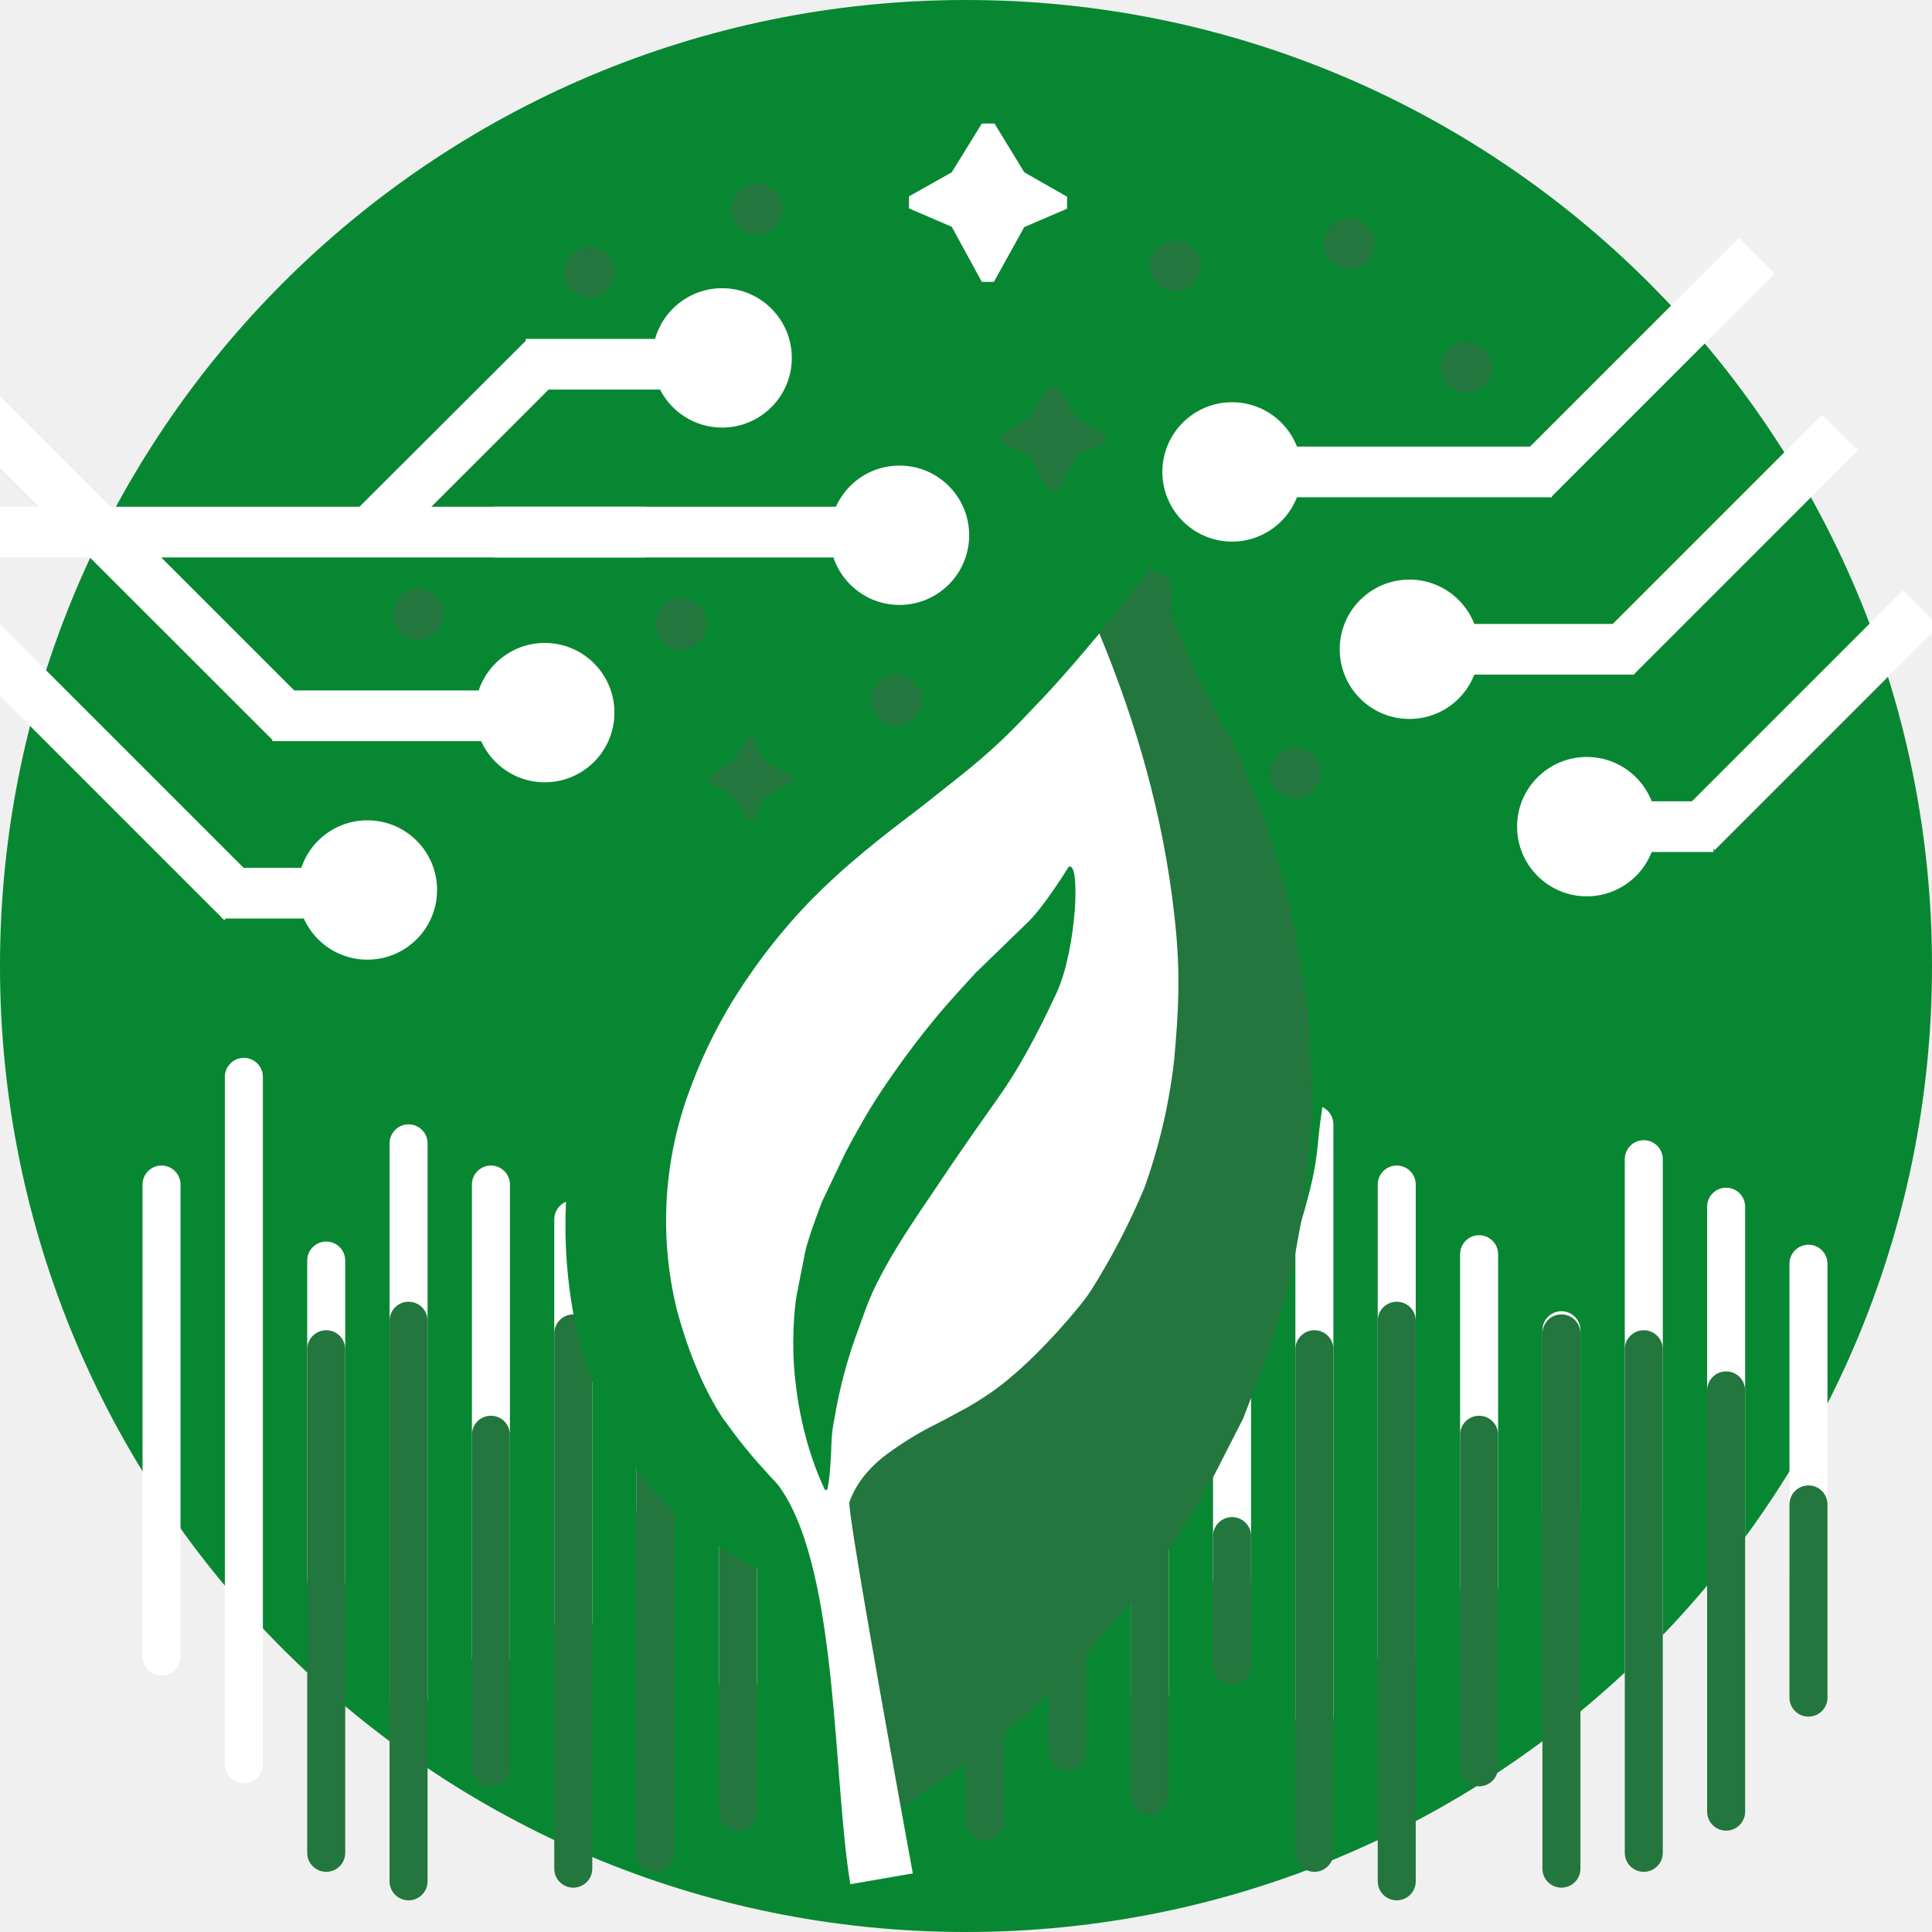
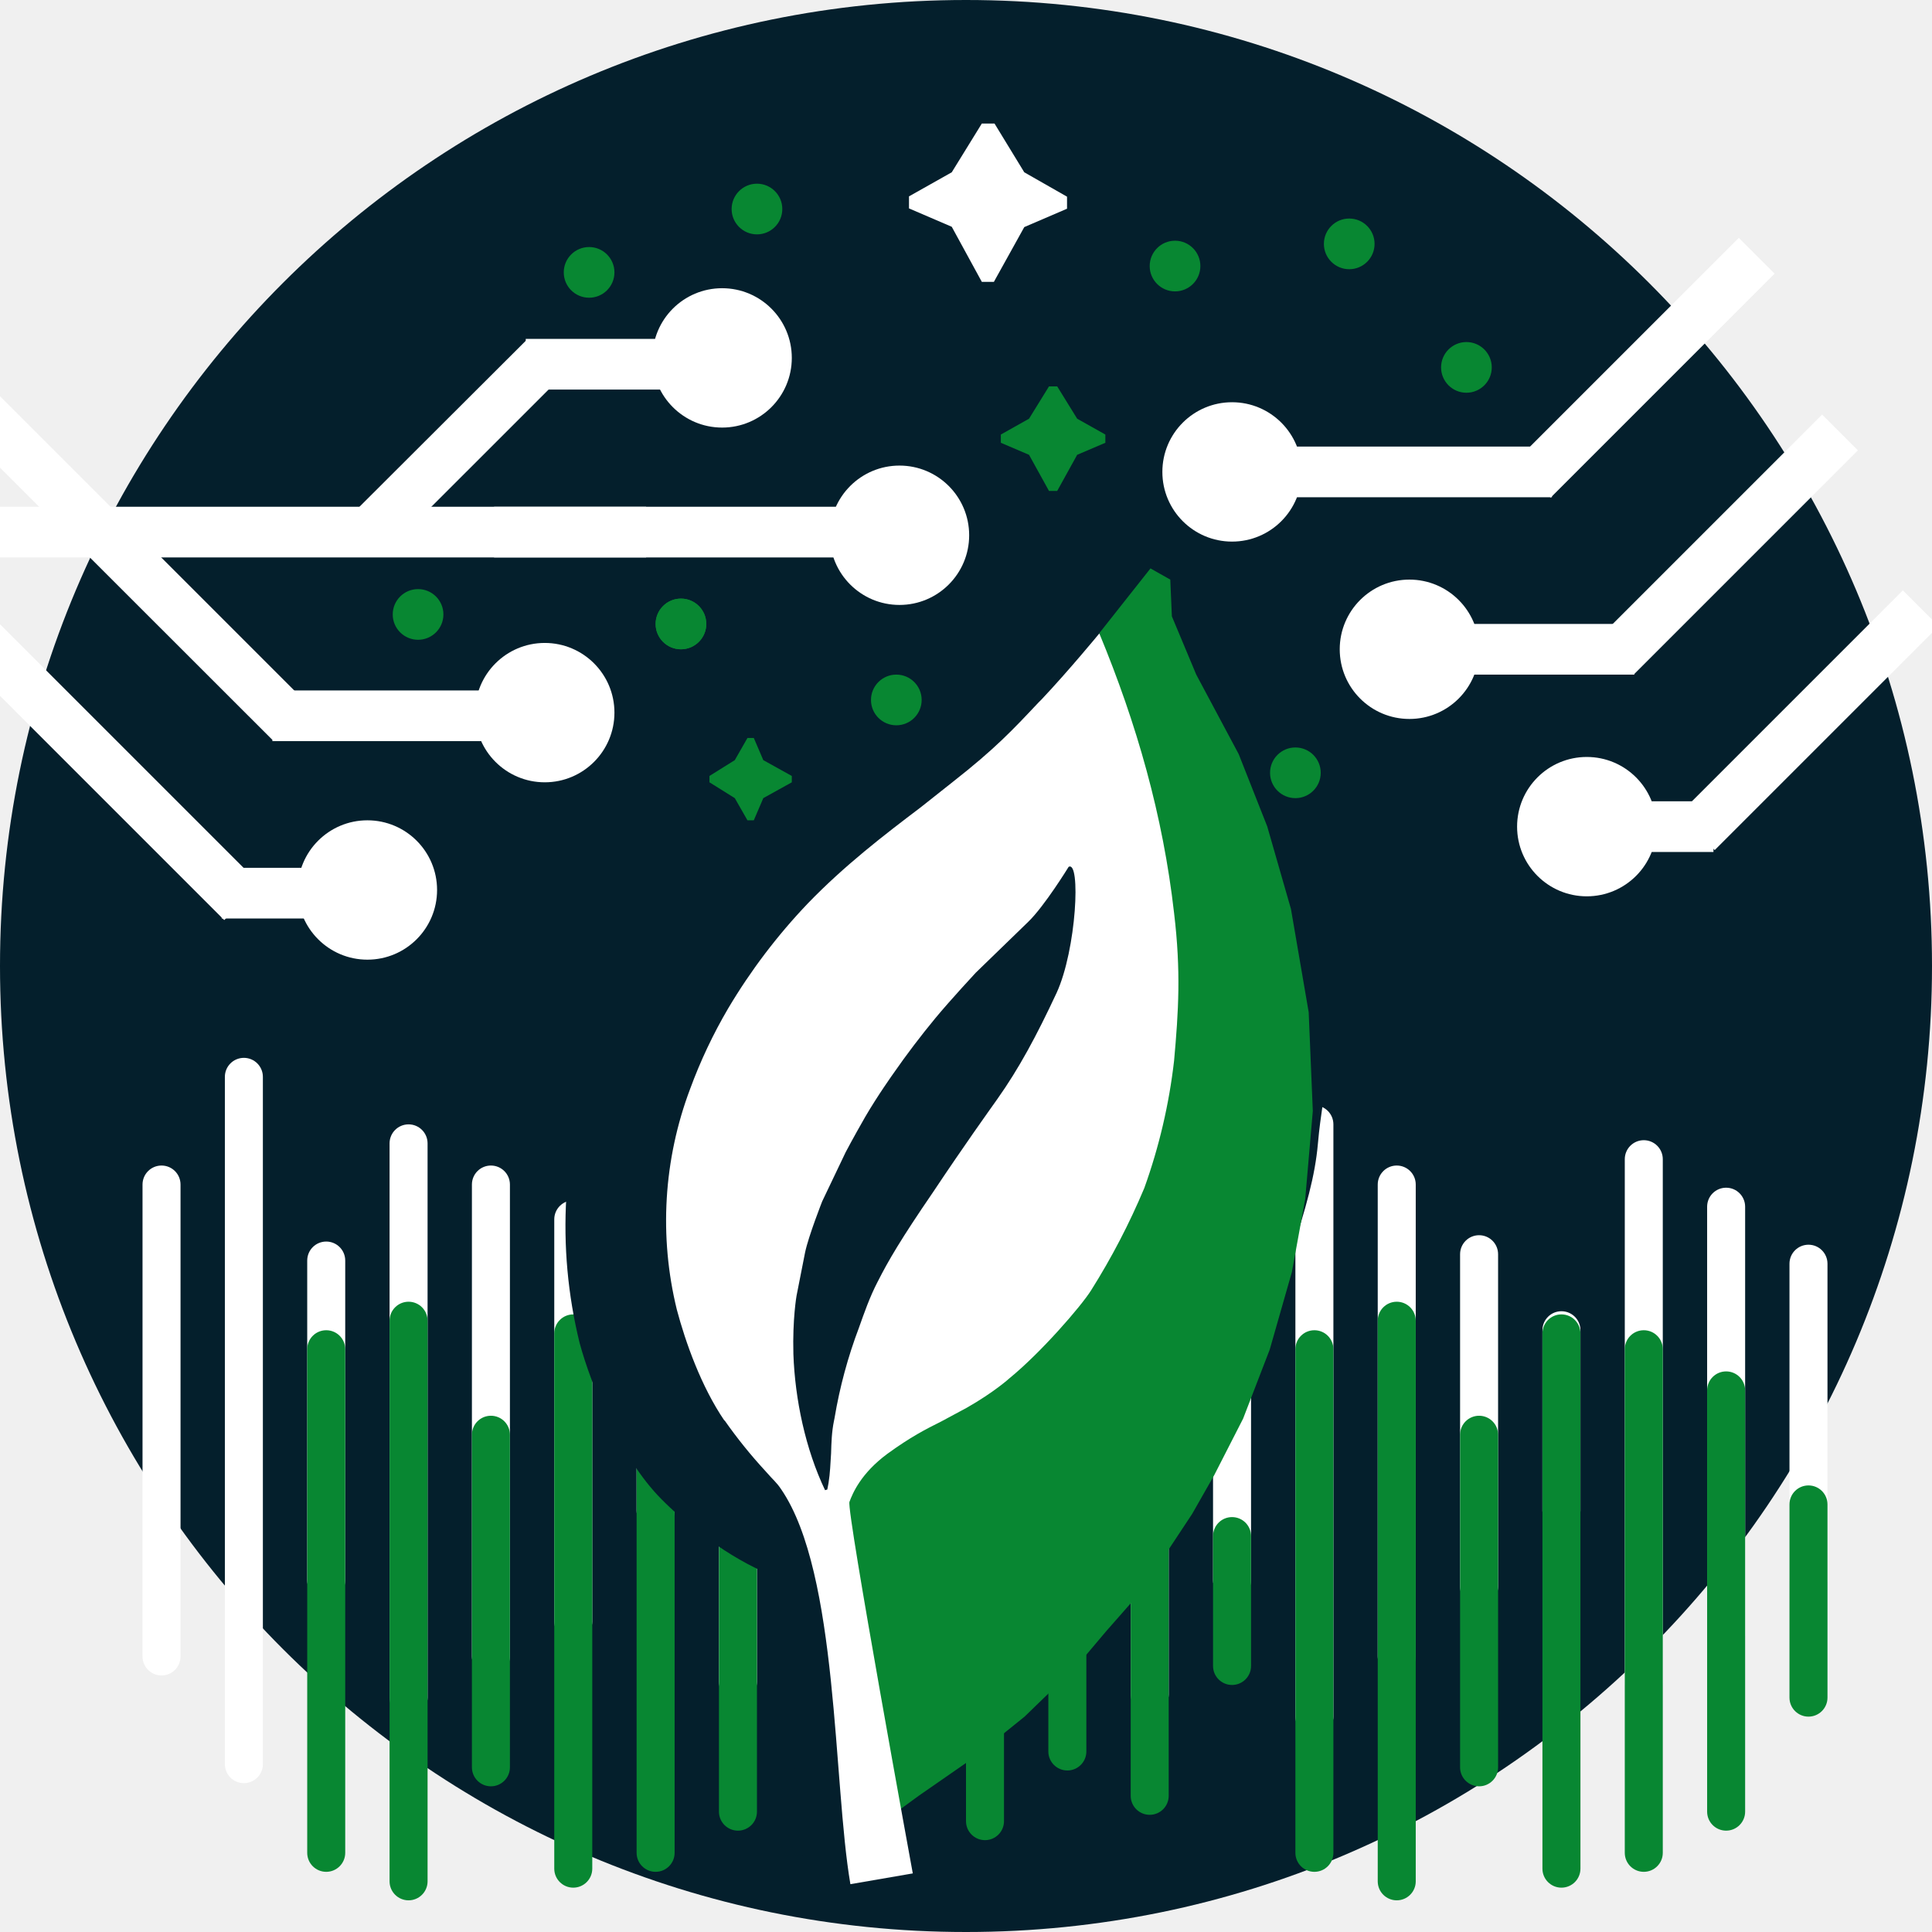
<svg xmlns="http://www.w3.org/2000/svg" version="1.1" width="610" height="610">
  <svg fill="none" viewBox="0 0 610 610">
-     <circle cx="305" cy="305" r="305" fill="#088732" />
+     <circle cx="305" cy="305" r="305" fill="#041F2C" />
    <mask id="SvgjsMask1001" width="540" height="540" x="36" y="35" maskUnits="userSpaceOnUse" style="mask-type:alpha">
      <circle cx="306" cy="305" r="270" fill="#fff" />
    </mask>
    <g mask="url(#a)">
      <circle cx="22" cy="22" r="22" fill="#fff" transform="matrix(-1 0 0 1 250 91)" />
      <circle cx="22" cy="22" r="22" fill="#fff" transform="matrix(-1 0 0 1 306 147)" />
      <circle cx="116" cy="281" r="22" fill="#fff" transform="rotate(-90 116 281)" />
      <path fill="#fff" d="m-96.9 100.2 179 179-11.3 11.3-179-179z" />
      <path fill="#fff" d="M70 274h52v16H70z" />
      <circle cx="172" cy="225" r="22" fill="#fff" transform="rotate(-90 172 225)" />
      <path fill="#fff" d="M-73.9 51.2 97.2 222.3 86 233.6l-171.1-171zM478.3 145.8 549 75.1l11.3 11.3-70.7 70.7z" />
      <path fill="#fff" d="M86 218h94v16H86zM166 107h67v16h-67z" />
      <path fill="#fff" d="m124.3 171.9 53.1-53.1-11.3-11.3-53.1 53z" />
      <path fill="#fff" d="M-1 176h205v-16H-1z" />
      <path fill="#fff" d="M156 176h112v-16H156zM530.1 257.1l70.7-70.7 11.3 11.3-70.7 70.7z" />
      <path fill="#fff" d="M496 253h45v16h-45zM504.6 201.6l70.7-70.7 11.3 11.3-70.7 70.7z" />
      <circle cx="501" cy="261" r="22" fill="#fff" transform="rotate(-90 501 261)" />
      <path fill="#fff" d="M516 213h-71v-16h71z" />
      <circle cx="445" cy="205" r="22" fill="#fff" transform="rotate(-90 445 205)" />
      <path fill="#fff" d="M490 157h-85v-16h85z" />
      <circle cx="389" cy="149" r="22" fill="#fff" transform="rotate(-90 389 149)" />
      <rect width="12" height="161" x="45" y="368" fill="#fff" rx="6" />
      <rect width="12" height="229" x="71" y="334" fill="#fff" rx="6" />
      <rect width="12" height="113" x="97" y="392" fill="#fff" rx="6" />
      <rect width="12" height="187" x="123" y="355" fill="#fff" rx="6" />
      <rect width="12" height="161" x="149" y="368" fill="#fff" rx="6" />
      <rect width="12" height="139" x="175" y="379" fill="#fff" rx="6" />
      <rect width="12" height="69" x="201" y="414" fill="#fff" rx="6" />
      <rect width="12" height="177" x="227" y="360" fill="#fff" rx="6" />
      <rect width="12" height="147" x="253" y="375" fill="#fff" rx="6" />
      <rect width="12" height="111" x="279" y="393" fill="#fff" rx="6" />
      <rect width="12" height="133" x="305" y="382" fill="#fff" rx="6" />
      <rect width="12" height="49" x="331" y="424" fill="#fff" rx="6" />
      <rect width="12" height="185" x="357" y="356" fill="#fff" rx="6" />
      <rect width="12" height="113" x="383" y="392" fill="#fff" rx="6" />
      <rect width="12" height="199" x="409" y="349" fill="#fff" rx="6" />
      <rect width="12" height="161" x="435" y="368" fill="#fff" rx="6" />
      <rect width="12" height="117" x="461" y="390" fill="#fff" rx="6" />
      <rect width="12" height="69" x="487" y="414" fill="#fff" rx="6" />
      <rect width="12" height="177" x="513" y="360" fill="#fff" rx="6" />
      <rect width="12" height="147" x="539" y="375" fill="#fff" rx="6" />
      <rect width="12" height="111" x="565" y="393" fill="#fff" rx="6" />
-       <rect width="12" height="171" x="97" y="420" fill="#23763D" rx="6" />
-       <rect width="12" height="189" x="123" y="411" fill="#23763D" rx="6" />
-       <rect width="12" height="117" x="149" y="447" fill="#23763D" rx="6" />
-       <rect width="12" height="181" x="175" y="415" fill="#23763D" rx="6" />
-       <rect width="12" height="171" x="201" y="420" fill="#23763D" rx="6" />
-       <rect width="12" height="145" x="227" y="433" fill="#23763D" rx="6" />
-       <rect width="12" height="73" x="253" y="469" fill="#23763D" rx="6" />
-       <rect width="12" height="181" x="279" y="415" fill="#23763D" rx="6" />
-       <rect width="12" height="151" x="305" y="430" fill="#23763D" rx="6" />
-       <rect width="12" height="107" x="331" y="452" fill="#23763D" rx="6" />
-       <rect width="12" height="135" x="357" y="438" fill="#23763D" rx="6" />
-       <rect width="12" height="53" x="383" y="479" fill="#23763D" rx="6" />
-       <rect width="12" height="171" x="409" y="420" fill="#23763D" rx="6" />
-       <rect width="12" height="189" x="435" y="411" fill="#23763D" rx="6" />
-       <rect width="12" height="117" x="461" y="447" fill="#23763D" rx="6" />
-       <rect width="12" height="181" x="487" y="415" fill="#23763D" rx="6" />
-       <rect width="12" height="171" x="513" y="420" fill="#23763D" rx="6" />
-       <rect width="12" height="145" x="539" y="433" fill="#23763D" rx="6" />
-       <rect width="12" height="73" x="565" y="469" fill="#23763D" rx="6" />
-       <path fill="#088732" fill-rule="evenodd" d="M208.7 473.2c6.9 7 19 17 31.8 22.8 11 5.1 9.3 111.2 18 105.2 1-.5 40.7 14 44.8-7.7 4.8-25.4-8.8-53.5-5.7-77.6 12.9-22.4 39-27.9 57.5-43.9 18.3-16 22-22 31.4-35.8 9.3-13.7 15.3-22.9 20.7-39 5.3-16.2 8-26 8.9-36 1.8-20.6 4.7-12-1.7-73.3-6.5-61.3-41.8-106.1-57.2-143.4 0 0-12.6 15.4-23.8 27.3l-1.3 1.3c-10.5 11.2-18 19-35.3 32.8a981 981 0 0 1-13.3 10.3c-15 11.5-31.3 24-46.4 39.8a241.2 241.2 0 0 0-33 43.5c-7.6 13.9-11.3 21.2-15.6 33.1A154.3 154.3 0 0 0 183 424c3.6 13.3 12.9 36.3 25.8 49.3Z" clip-rule="evenodd" />
+       <rect width="12" height="171" x="97" y="420" fill="#088732" rx="6" />
+       <rect width="12" height="189" x="123" y="411" fill="#088732" rx="6" />
+       <rect width="12" height="117" x="149" y="447" fill="#088732" rx="6" />
+       <rect width="12" height="181" x="175" y="415" fill="#088732" rx="6" />
+       <rect width="12" height="171" x="201" y="420" fill="#088732" rx="6" />
+       <rect width="12" height="145" x="227" y="433" fill="#088732" rx="6" />
+       <rect width="12" height="73" x="253" y="469" fill="#088732" rx="6" />
+       <rect width="12" height="181" x="279" y="415" fill="#088732" rx="6" />
+       <rect width="12" height="151" x="305" y="430" fill="#088732" rx="6" />
+       <rect width="12" height="107" x="331" y="452" fill="#088732" rx="6" />
+       <rect width="12" height="135" x="357" y="438" fill="#088732" rx="6" />
+       <rect width="12" height="53" x="383" y="479" fill="#088732" rx="6" />
+       <rect width="12" height="171" x="409" y="420" fill="#088732" rx="6" />
+       <rect width="12" height="189" x="435" y="411" fill="#088732" rx="6" />
+       <rect width="12" height="117" x="461" y="447" fill="#088732" rx="6" />
+       <rect width="12" height="181" x="487" y="415" fill="#088732" rx="6" />
+       <rect width="12" height="171" x="513" y="420" fill="#088732" rx="6" />
+       <rect width="12" height="145" x="539" y="433" fill="#088732" rx="6" />
+       <rect width="12" height="73" x="565" y="469" fill="#088732" rx="6" />
+       <path fill="#041F2C" fill-rule="evenodd" d="M208.7 473.2c6.9 7 19 17 31.8 22.8 11 5.1 9.3 111.2 18 105.2 1-.5 40.7 14 44.8-7.7 4.8-25.4-8.8-53.5-5.7-77.6 12.9-22.4 39-27.9 57.5-43.9 18.3-16 22-22 31.4-35.8 9.3-13.7 15.3-22.9 20.7-39 5.3-16.2 8-26 8.9-36 1.8-20.6 4.7-12-1.7-73.3-6.5-61.3-41.8-106.1-57.2-143.4 0 0-12.6 15.4-23.8 27.3l-1.3 1.3c-10.5 11.2-18 19-35.3 32.8a981 981 0 0 1-13.3 10.3c-15 11.5-31.3 24-46.4 39.8a241.2 241.2 0 0 0-33 43.5c-7.6 13.9-11.3 21.2-15.6 33.1A154.3 154.3 0 0 0 183 424c3.6 13.3 12.9 36.3 25.8 49.3Z" clip-rule="evenodd" />
      <mask id="SvgjsMask1000" width="184" height="447" x="207" y="197" maskUnits="userSpaceOnUse" style="mask-type:alpha">
        <path fill="#fff" fill-rule="evenodd" d="M227.9 478.4c4.5 6.7 9.6 12.7 14.5 18.1 3 3.3 3.9 3.8 5.7 6.5 20.5 30 18.5 104.6 24.7 140.9l22.3-3.9s-23.9-129.5-22.7-132.5a37 37 0 0 1 13.7-17.3c8.2-6 13.6-8.6 19.2-11.5 2.8-1.4 5.7-2.9 9-4.8 10-5.7 15.4-10.6 15.4-10.6a186.4 186.4 0 0 0 29.1-31.4 249.3 249.3 0 0 0 19-36.5c5.8-14.5 9.8-36.6 10.6-45.4a229 229 0 0 0 .2-52.8 370 370 0 0 0-26.8-99.7s-11 13.3-20.7 23.6l-1 1.1a245.3 245.3 0 0 1-30.7 28.4l-11.5 8.9c-13 9.9-27.1 20.7-40.2 34.3a208.6 208.6 0 0 0-28.6 37.6 178 178 0 0 0-13.4 28.7 133 133 0 0 0-5 78.8 137 137 0 0 0 17.2 39.5Zm36.6 24.7.2-1.2.3-1.2c.6-3.6.7-7 .9-10.6a76 76 0 0 1 1-11.5l.3-1.2a170 170 0 0 1 6.5-26.3l2.1-5.8c1.9-5.2 4-11 6.7-16.4a286 286 0 0 1 19.8-32c11.5-17 19.8-28.7 23-33.2 7.7-10.9 14-22.5 21.2-38 7.1-15.4 8.8-47.3 4.3-45 0 0-8.5 14.1-14.5 19.7-5.9 5.6-18.7 18.2-18.7 18.2s-9 9.7-14.4 16.2c-5.4 6.4-10.2 13-15 19.8 0 0-5.6 7.8-10 15.4-4.4 7.7-7 12.7-7 12.7l-8.5 17.5s-4.8 12.3-6 18.2l-3.2 15.5s-1.4 8.2-1 20.8c.6 16.2 4.2 33.8 11.2 48.5l.8-.1Z" clip-rule="evenodd" />
      </mask>
      <g mask="url(#b)">
-         <path fill="#23763D" d="m363.3 179.5 6.2 3.5.5 11.6 7.7 18.4 13.4 25.1 9 22.8 7.5 26.1 5.6 32.6 1.3 31.2-2.4 27.8-4.2 23-7 24.5-8.4 21.8-9.1 17.8-7 12.3-12.1 18.3-5.7 8.1-9.4 10.7L340 526l-16.5 16-16 12.9-17.3 12-10 7.3-14-103.6 1-2.7 2.5-3 8.9-7.6L308 441l15.3-11.7 11.1-12 6.6-9.3 4-5.8 5.6-9 5.2-11 5.5-15.2 4.9-19.1L369 328l.4-21.3-1-18.1-8-46.3-8.5-26-4.8-16.4 16.2-20.5Z" />
+         <path fill="#088732" d="m363.3 179.5 6.2 3.5.5 11.6 7.7 18.4 13.4 25.1 9 22.8 7.5 26.1 5.6 32.6 1.3 31.2-2.4 27.8-4.2 23-7 24.5-8.4 21.8-9.1 17.8-7 12.3-12.1 18.3-5.7 8.1-9.4 10.7L340 526l-16.5 16-16 12.9-17.3 12-10 7.3-14-103.6 1-2.7 2.5-3 8.9-7.6L308 441l15.3-11.7 11.1-12 6.6-9.3 4-5.8 5.6-9 5.2-11 5.5-15.2 4.9-19.1L369 328l.4-21.3-1-18.1-8-46.3-8.5-26-4.8-16.4 16.2-20.5Z" />
      </g>
      <path fill="#fff" fill-rule="evenodd" d="M228.8 448.5a153 153 0 0 0 12.9 16c2.6 3 3.4 3.4 5 5.8 18.1 26.6 16.3 92.5 21.8 124.6l19.7-3.4s-21-114.6-20-117.3c1-2.7 3.6-9 12-15.2 7.3-5.3 12-7.7 17-10.2l8-4.3c8.8-5 13.6-9.4 13.6-9.4 9.8-8 22.5-22.6 25.7-27.7a220.5 220.5 0 0 0 16.8-32.3 179 179 0 0 0 9.4-40.2c1.4-15.6 2.2-28.2 0-46.6-3.5-30.8-11.8-59.8-23.6-88.3 0 0-9.7 11.8-18.3 20.9l-1 1c-8 8.5-13.6 14.5-27 25l-10.1 8c-11.5 8.7-24 18.3-35.6 30.3a184.4 184.4 0 0 0-25.2 33.2 157.5 157.5 0 0 0-12 25.4 117.9 117.9 0 0 0-4.2 69.7c2.7 10.2 7.7 24.3 15 35Zm32.4 21.8.2-1 .2-1.1c.5-3.1.6-6.2.8-9.3.1-3.4.2-6.8.9-10.2l.2-1a150.6 150.6 0 0 1 7.7-28.5c1.6-4.5 3.4-9.7 5.9-14.5 3.4-6.7 7.3-13.4 17.5-28.3 10-15 17.4-25.3 20.3-29.4 6.8-9.6 12.3-19.8 18.7-33.5 6.3-13.7 7.7-42 3.8-39.8 0 0-7.6 12.4-12.8 17.4l-16.5 16s-8 8.6-12.8 14.4a265 265 0 0 0-13.2 17.4s-5 7-8.9 13.7c-3.9 6.8-6.2 11.2-6.2 11.2l-7.4 15.5s-4.3 10.9-5.4 16.1l-2.7 13.7s-1.3 7.3-1 18.4c.5 14.3 3.8 30 10 43l.7-.2Z" clip-rule="evenodd" />
-       <circle cx="186" cy="86" r="8" fill="#23763D" />
-       <circle cx="215" cy="197" r="8" fill="#23763D" />
-       <circle cx="215" cy="197" r="8" fill="#23763D" />
-       <circle cx="426" cy="77" r="8" fill="#23763D" />
-       <circle cx="463" cy="116" r="8" fill="#23763D" />
-       <path fill="#23763D" d="M140 194a8 8 0 1 1-16 0 8 8 0 0 1 16 0ZM333.8 122h-2.6l-6.3 10.2-8.9 5v2.6l8.9 3.8 6.3 11.4h2.6l6.3-11.4 8.9-3.8v-2.6l-8.9-5-6.3-10.2Z" />
+       <circle cx="186" cy="86" r="8" fill="#088732" />
+       <circle cx="215" cy="197" r="8" fill="#088732" />
+       <circle cx="215" cy="197" r="8" fill="#088732" />
+       <circle cx="426" cy="77" r="8" fill="#088732" />
+       <circle cx="463" cy="116" r="8" fill="#088732" />
+       <path fill="#088732" d="M140 194a8 8 0 1 1-16 0 8 8 0 0 1 16 0ZM333.8 122h-2.6l-6.3 10.2-8.9 5v2.6l8.9 3.8 6.3 11.4h2.6l6.3-11.4 8.9-3.8v-2.6l-8.9-5-6.3-10.2Z" />
      <path fill="#fff" d="M314 39h-4l-9.5 15.4L287 62v3.8l13.5 5.8L310 89h3.8l9.6-17.3 13.5-5.8v-3.8l-13.5-7.7L314 39Z" />
-       <path fill="#23763D" d="M379 84a8 8 0 1 1-16 0 8 8 0 0 1 16 0ZM291 221a8 8 0 1 1-16 0 8 8 0 0 1 16 0Z" />
-       <circle cx="239" cy="66" r="8" fill="#23763D" />
-       <circle cx="409" cy="244" r="8" fill="#23763D" transform="rotate(90 409 244)" />
-       <path fill="#23763D" d="M224 247v-2l8-5 4-7h2l3 7 9 5v2l-9 5-3 7h-2l-4-7-8-5Z" />
+       <path fill="#088732" d="M379 84a8 8 0 1 1-16 0 8 8 0 0 1 16 0ZM291 221a8 8 0 1 1-16 0 8 8 0 0 1 16 0Z" />
+       <circle cx="239" cy="66" r="8" fill="#088732" />
+       <circle cx="409" cy="244" r="8" fill="#088732" transform="rotate(90 409 244)" />
+       <path fill="#088732" d="M224 247v-2l8-5 4-7h2l3 7 9 5v2l-9 5-3 7h-2l-4-7-8-5Z" />
    </g>
  </svg>
  <style>@media (prefers-color-scheme: light) { :root { filter: none; } }
</style>
</svg>
